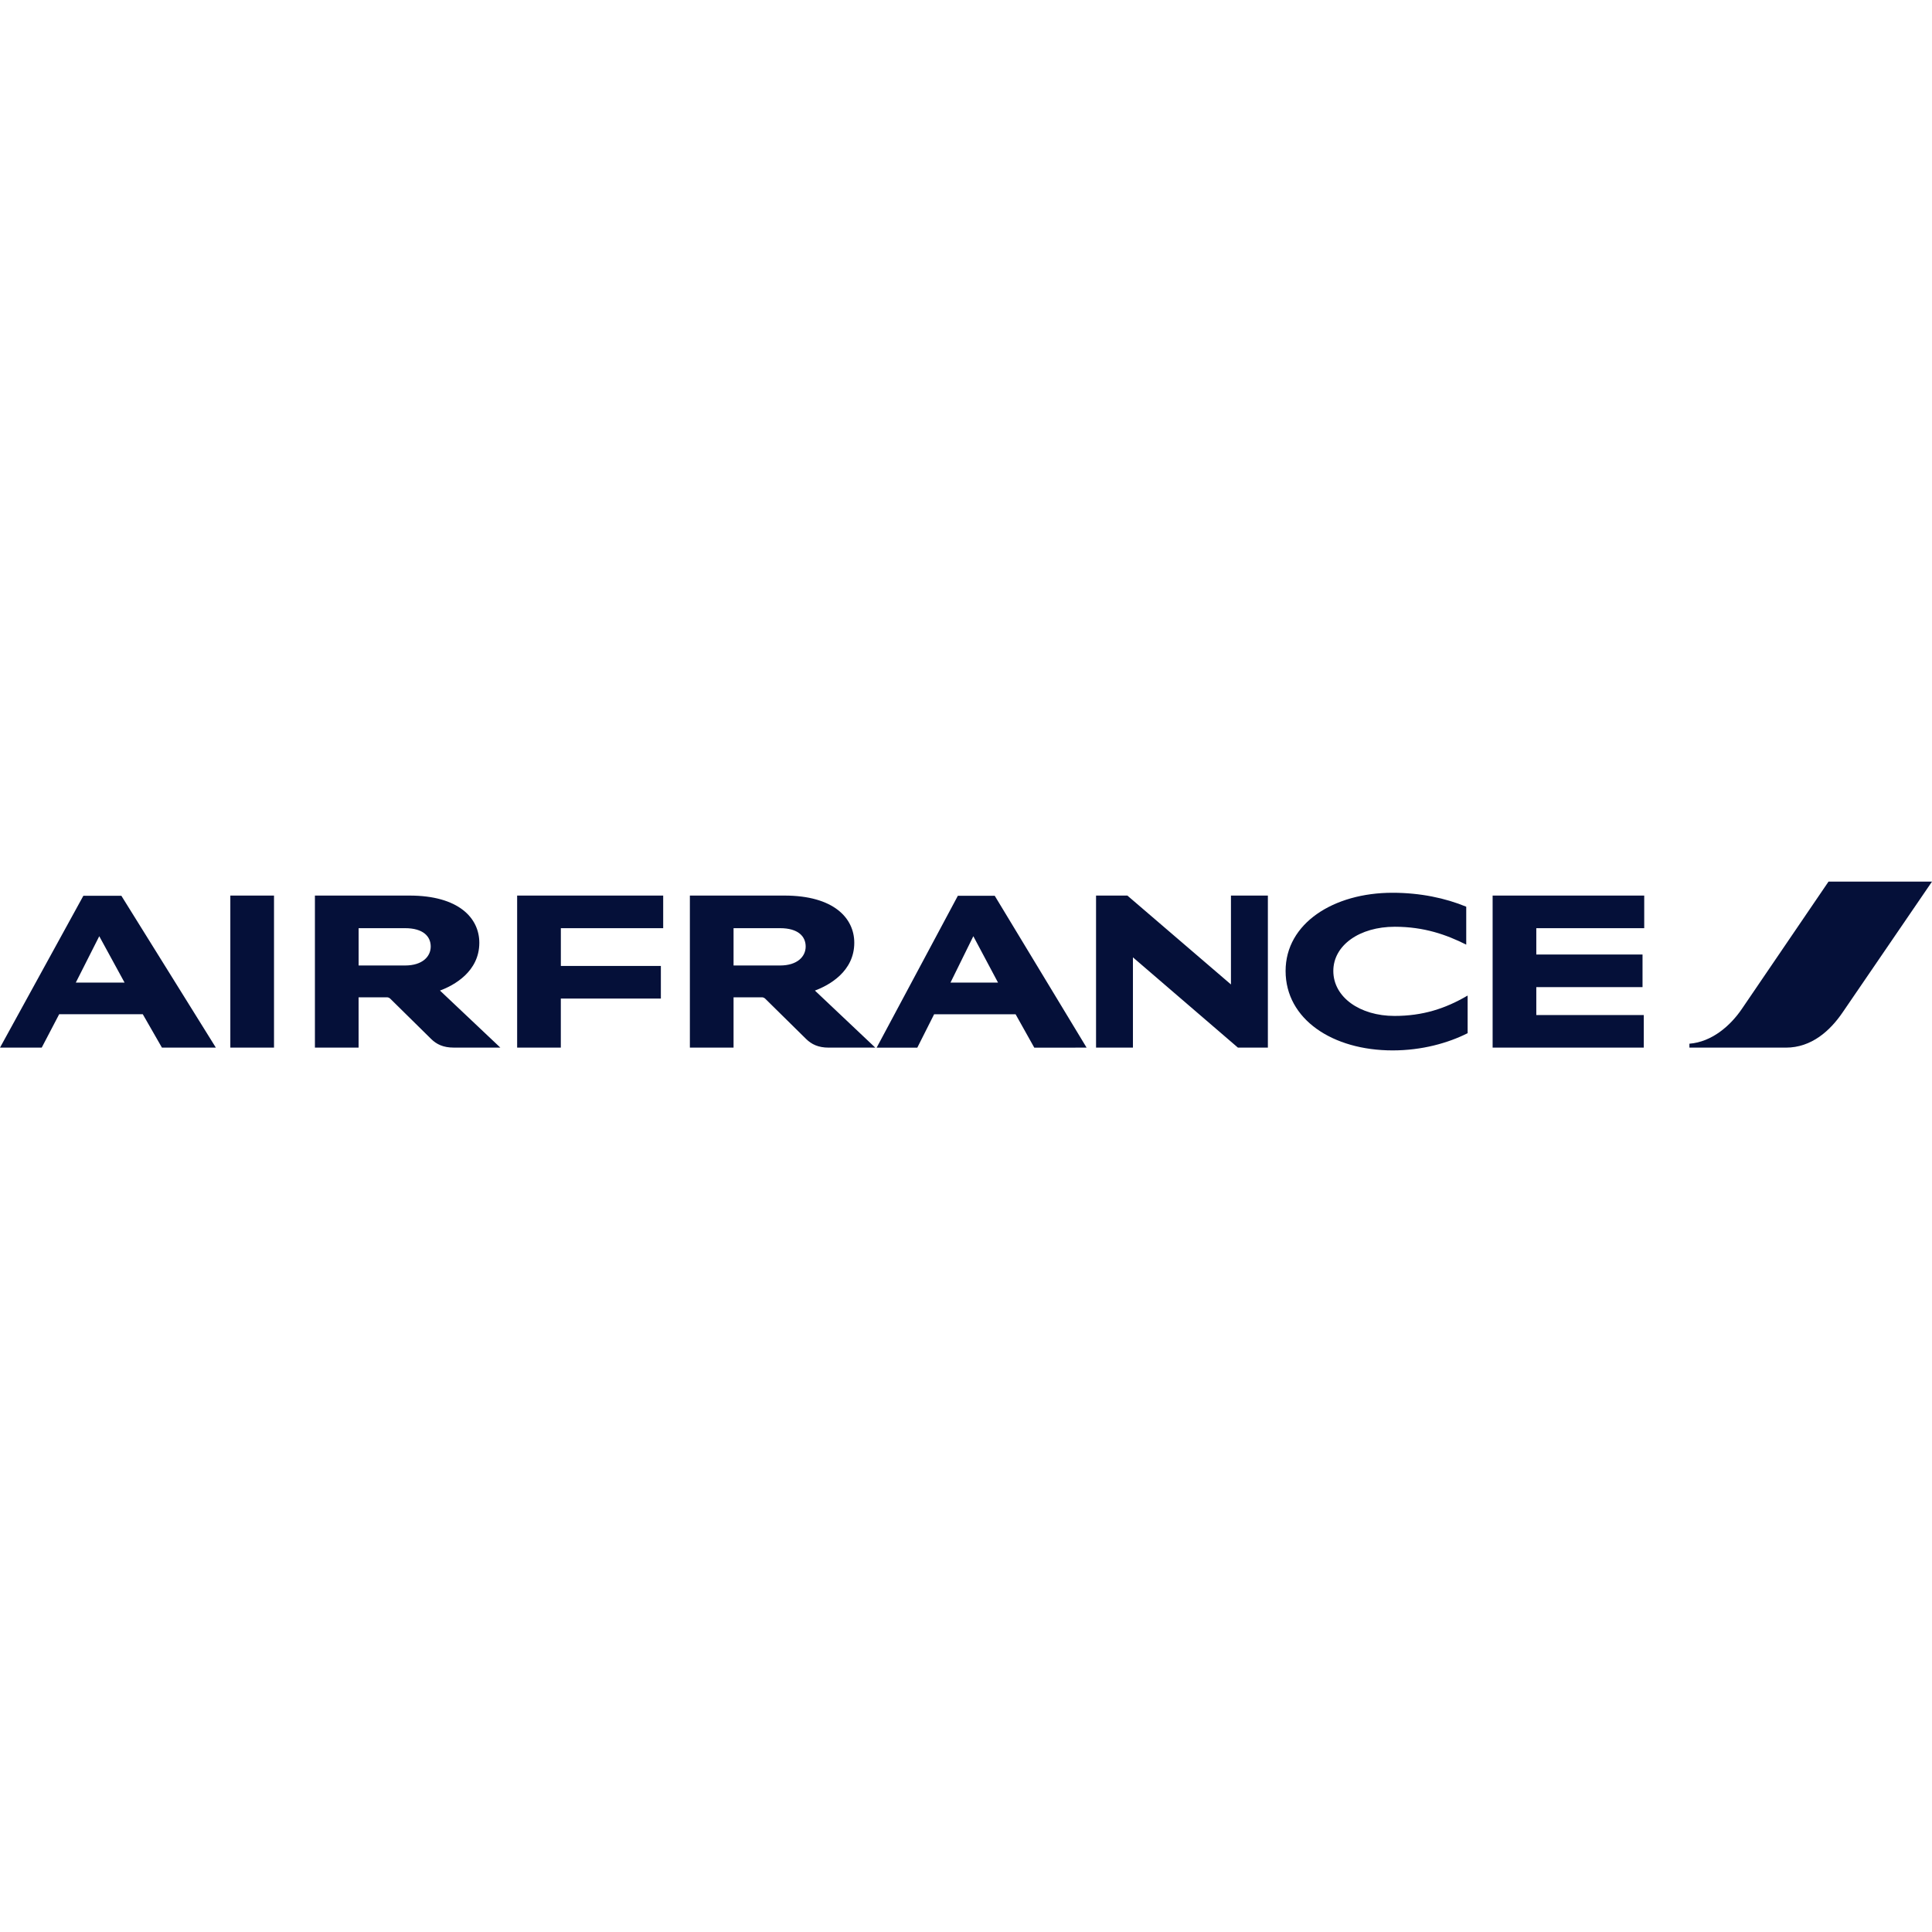
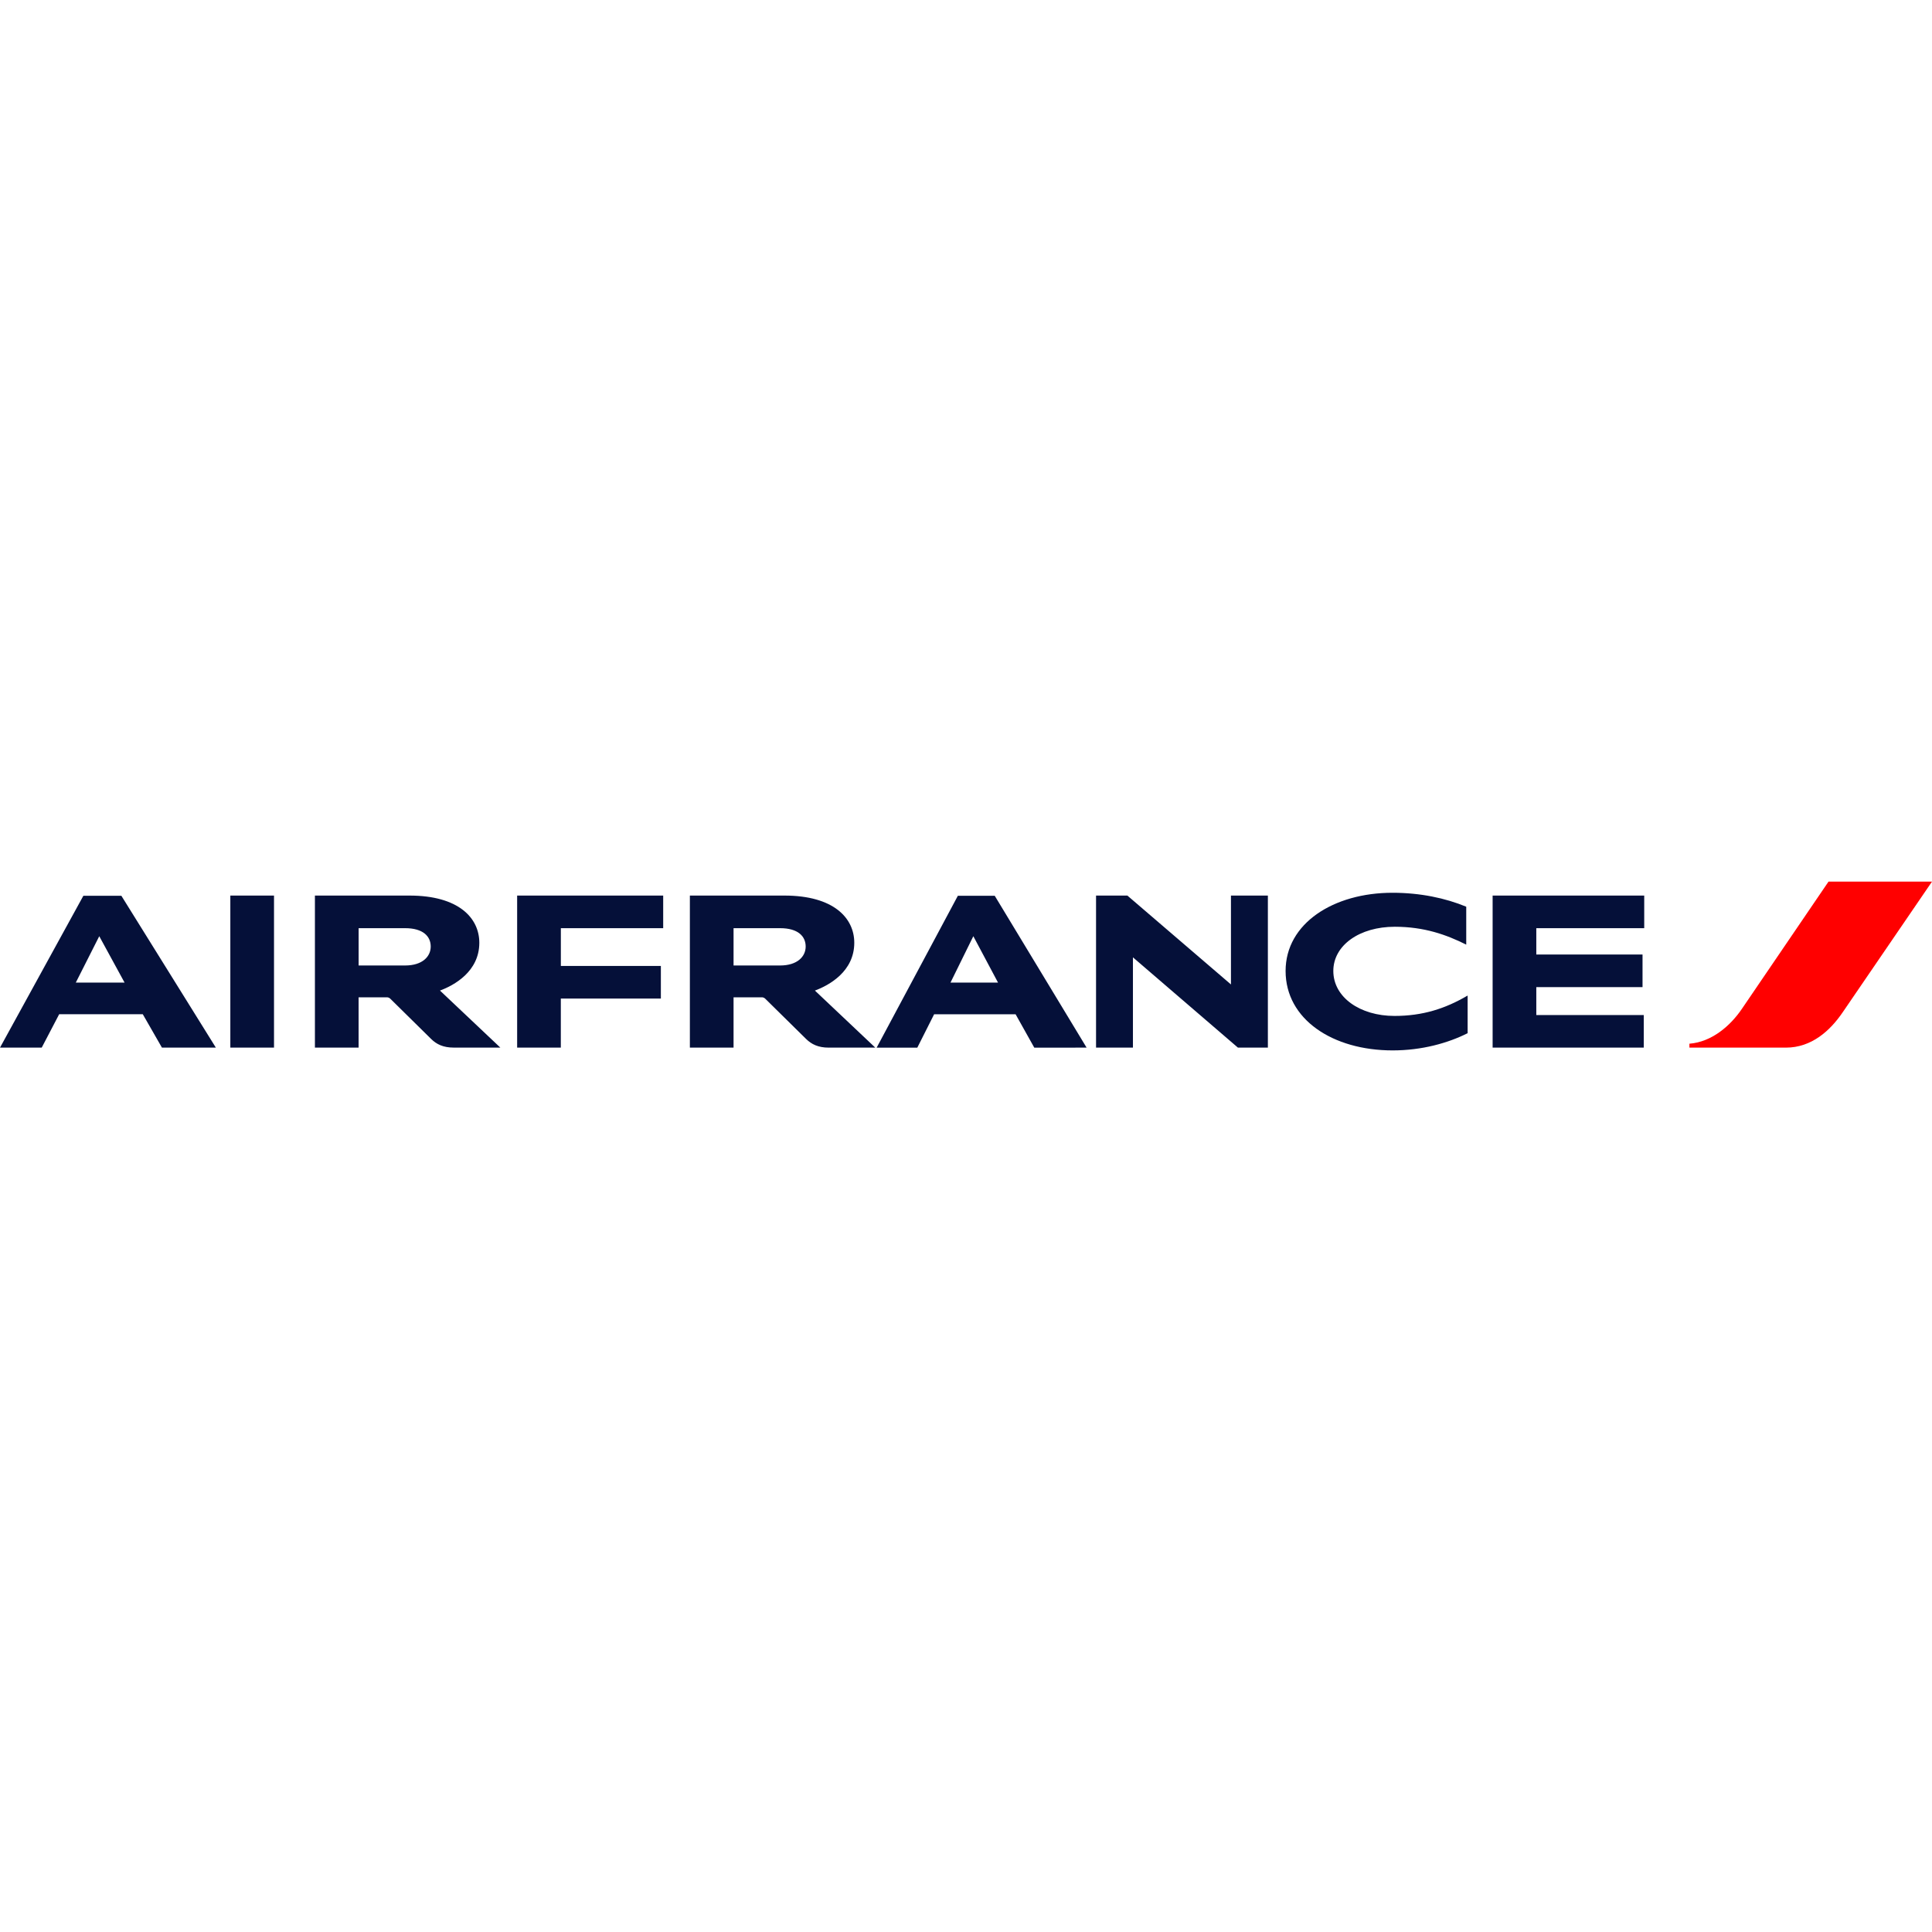
- <svg xmlns="http://www.w3.org/2000/svg" role="img" viewBox="0 0 64 64" fill="#051039">
-   <path d="m60.573 29.203-2.875 4.223c-.378.555-.992 1.09-1.734 1.148v.13h3.197c.85 0 1.468-.561 1.887-1.18L64 29.205h-3.427z" />
-   <path d="M7.63 34.704v-5.037h1.447v5.037H7.629Zm33.378 0-3.478-2.991v2.99h-1.222v-5.036h1.038l3.431 2.944v-2.944H42v5.037zm7.563-3.412c-.654-.327-1.391-.592-2.368-.592-1.166 0-2.035.613-2.035 1.464 0 .873.885 1.49 2.025 1.49.941 0 1.687-.243 2.424-.675v1.247c-.65.327-1.514.57-2.485.57-1.984 0-3.545-1.027-3.545-2.632 0-1.578 1.59-2.59 3.54-2.59.92 0 1.753.176 2.444.462zm-31.44 3.412v-5.037h4.838v1.08h-3.39v1.251h3.313v1.08h-3.314v1.626zm32.314 0v-5.037h5.022v1.08h-3.575v.873h3.519v1.08h-3.519v.924h3.56v1.08zm-22.45-1.89 2 1.89h-1.544c-.343 0-.568-.11-.747-.286l-1.36-1.34a.163.163 0 0 0-.117-.041H24.3v1.667h-1.447v-5.037h3.134c1.627 0 2.312.743 2.312 1.563 0 .955-.84 1.412-1.304 1.584zm-1.155-.831c.573 0 .849-.296.849-.628 0-.333-.245-.608-.849-.608H24.3v1.236Zm-11.266.83 2 1.89h-1.545c-.342 0-.567-.108-.746-.285l-1.36-1.34a.163.163 0 0 0-.118-.041h-.926v1.667h-1.447v-5.037h3.135c1.626 0 2.311.743 2.311 1.563 0 .955-.838 1.412-1.304 1.584m-1.155-.831c.573 0 .849-.296.849-.628 0-.333-.246-.608-.85-.608H11.88v1.236Zm-8.055 2.72-.634-1.105H1.96l-.578 1.106H0l2.762-5.031H4.02l3.13 5.03zM2.511 32.55h1.616l-.839-1.537zm31.751 2.155-.619-1.106h-2.699l-.557 1.106H29.04l2.69-5.031h1.222l3.043 5.03zm-2.776-2.155h1.575l-.818-1.537z" />
+ <svg xmlns="http://www.w3.org/2000/svg" role="img" viewBox="0 0 64 64">
+   <path fill="#f00" d="m60.573 29.203-2.875 4.223c-.378.555-.992 1.09-1.734 1.148v.13h3.197c.85 0 1.468-.561 1.887-1.18L64 29.205h-3.427z" />
+   <path fill="#051039" d="M7.63 34.704v-5.037h1.447v5.037H7.629Zm33.378 0-3.478-2.991v2.99h-1.222v-5.036h1.038l3.431 2.944v-2.944H42v5.037zm7.563-3.412c-.654-.327-1.391-.592-2.368-.592-1.166 0-2.035.613-2.035 1.464 0 .873.885 1.49 2.025 1.49.941 0 1.687-.243 2.424-.675v1.247c-.65.327-1.514.57-2.485.57-1.984 0-3.545-1.027-3.545-2.632 0-1.578 1.59-2.59 3.54-2.59.92 0 1.753.176 2.444.462zm-31.44 3.412v-5.037h4.838v1.08h-3.39v1.251h3.313v1.08h-3.314v1.626zm32.314 0v-5.037h5.022v1.08h-3.575v.873h3.519v1.08h-3.519v.924h3.56v1.08zm-22.45-1.89 2 1.89h-1.544c-.343 0-.568-.11-.747-.286l-1.36-1.34a.163.163 0 0 0-.117-.041H24.3v1.667h-1.447v-5.037h3.134c1.627 0 2.312.743 2.312 1.563 0 .955-.84 1.412-1.304 1.584zm-1.155-.831c.573 0 .849-.296.849-.628 0-.333-.245-.608-.849-.608H24.3v1.236Zm-11.266.83 2 1.89h-1.545c-.342 0-.567-.108-.746-.285l-1.36-1.34a.163.163 0 0 0-.118-.041h-.926v1.667h-1.447v-5.037h3.135c1.626 0 2.311.743 2.311 1.563 0 .955-.838 1.412-1.304 1.584m-1.155-.831c.573 0 .849-.296.849-.628 0-.333-.246-.608-.85-.608H11.88v1.236Zm-8.055 2.72-.634-1.105H1.96l-.578 1.106H0l2.762-5.031H4.02l3.13 5.03zM2.511 32.55h1.616l-.839-1.537zm31.751 2.155-.619-1.106h-2.699l-.557 1.106H29.04l2.69-5.031h1.222l3.043 5.03zm-2.776-2.155h1.575l-.818-1.537z" />
</svg>
